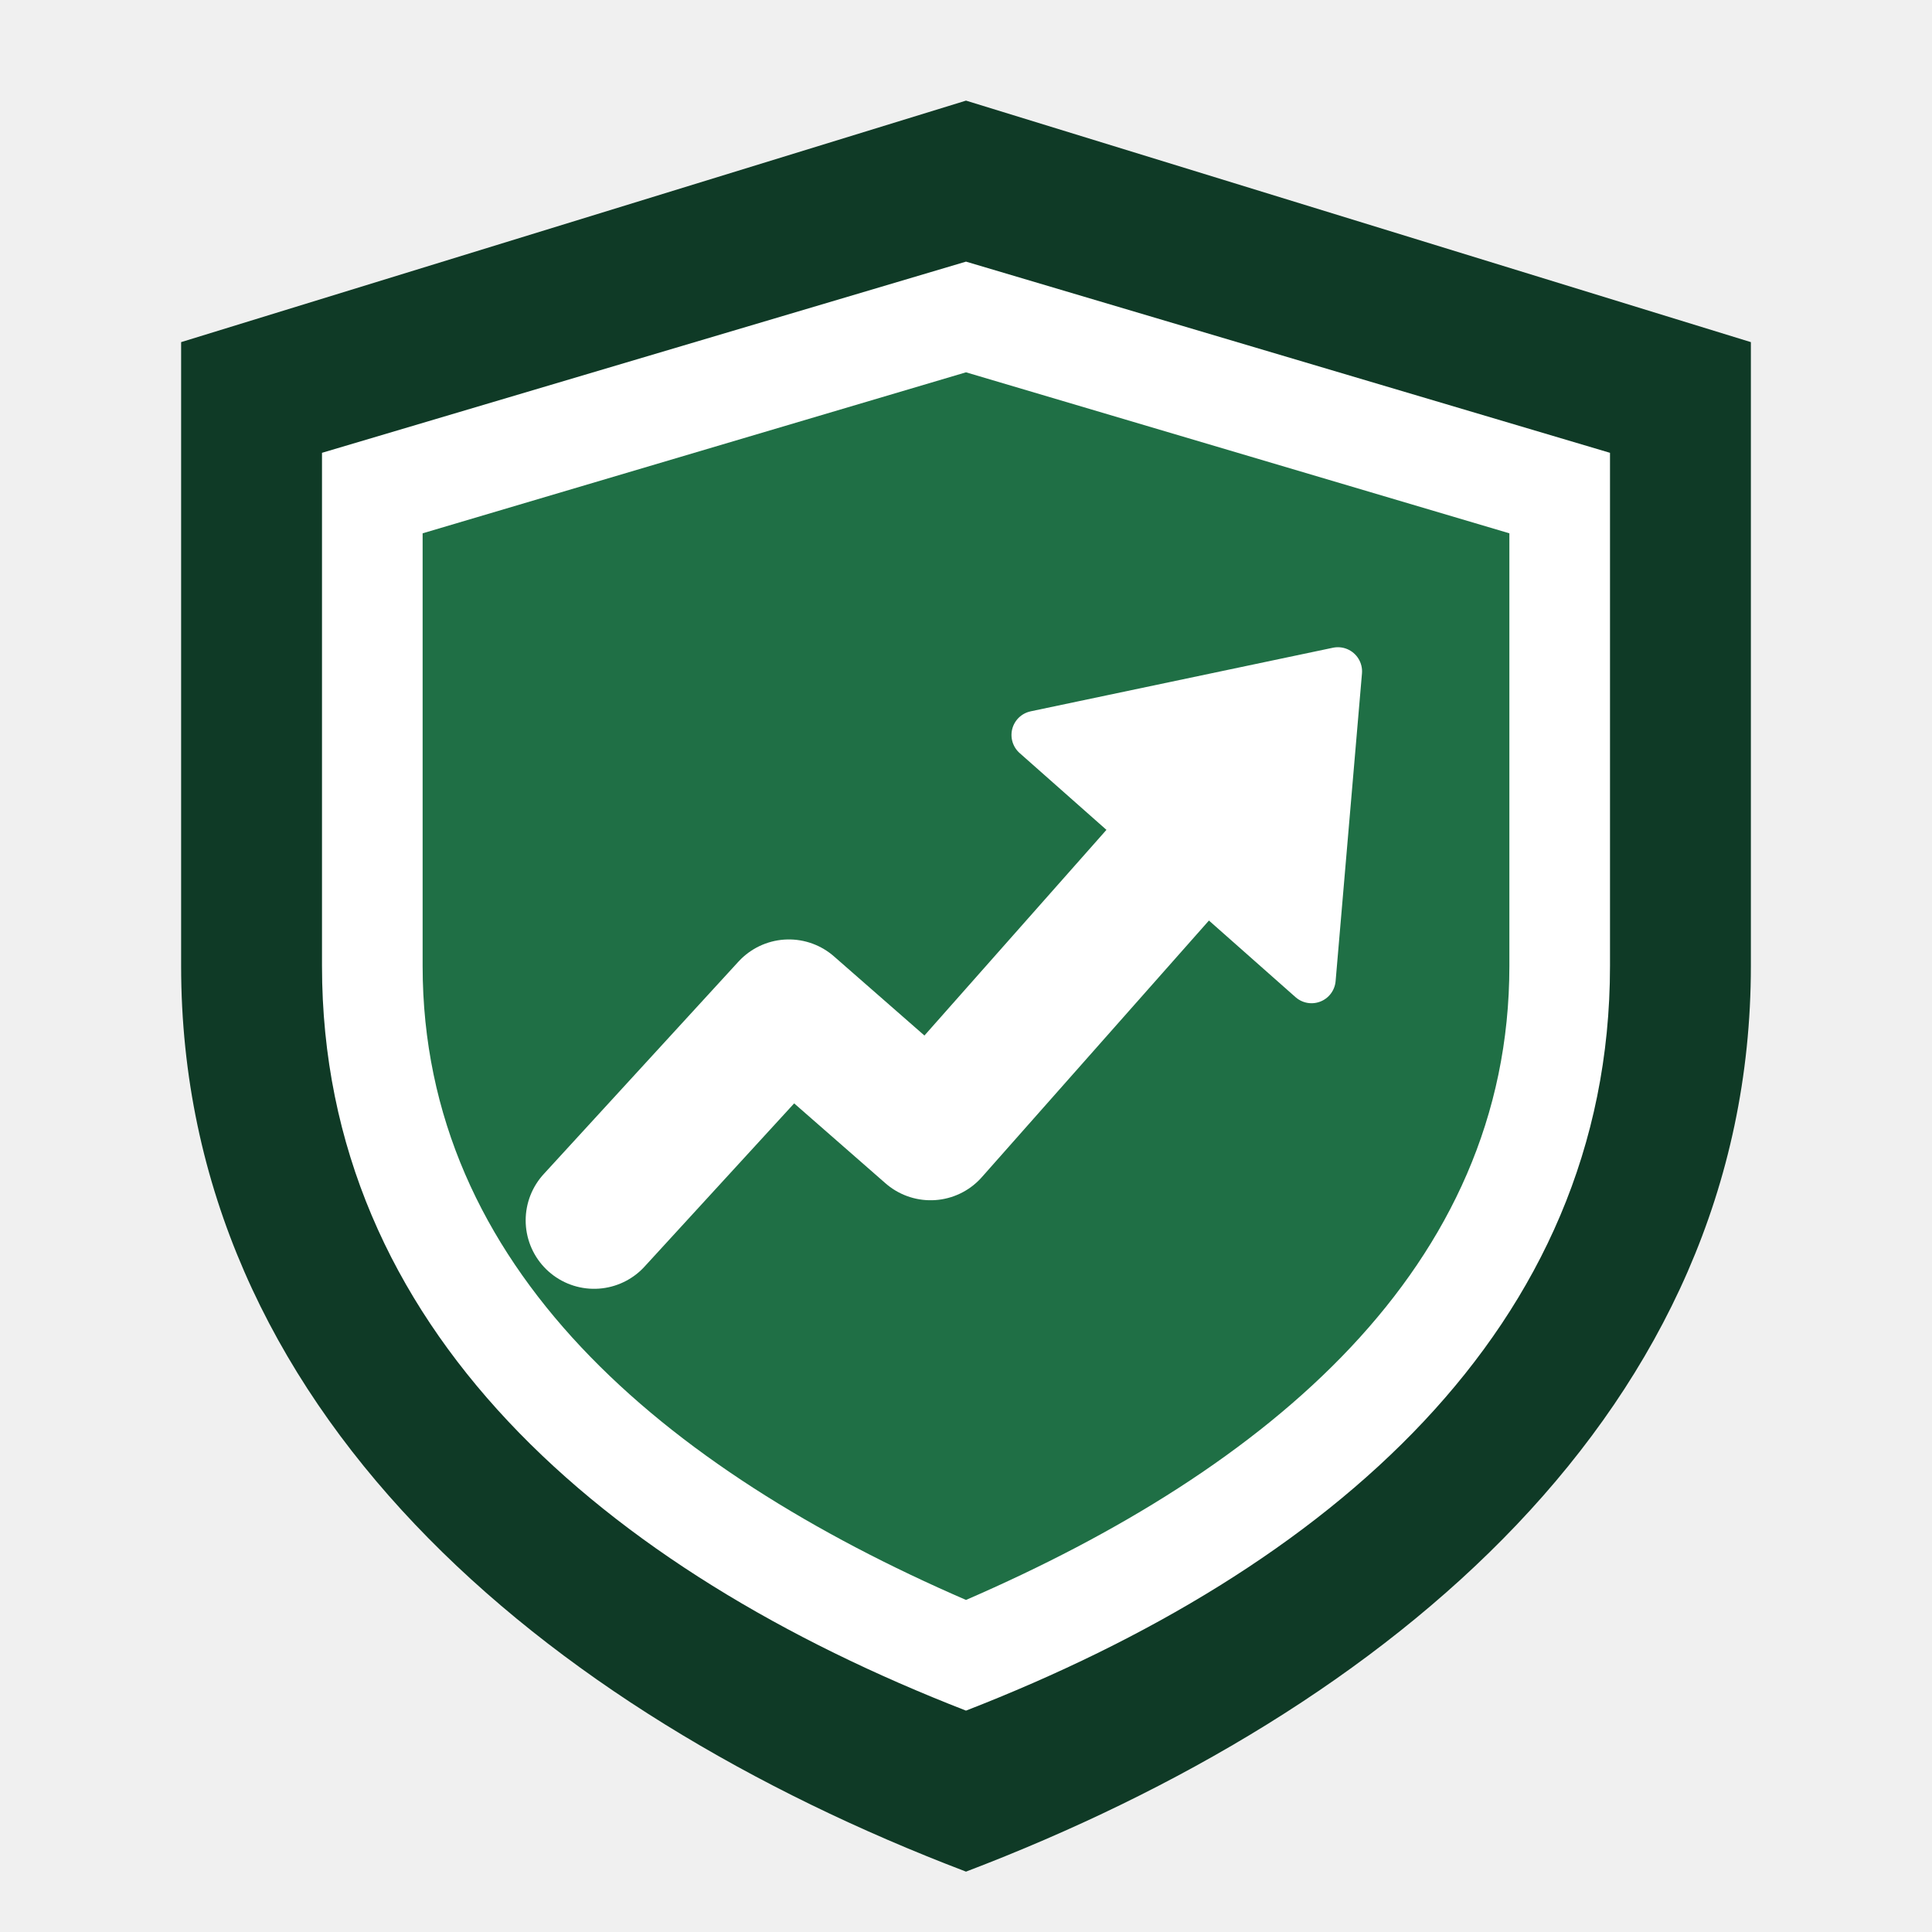
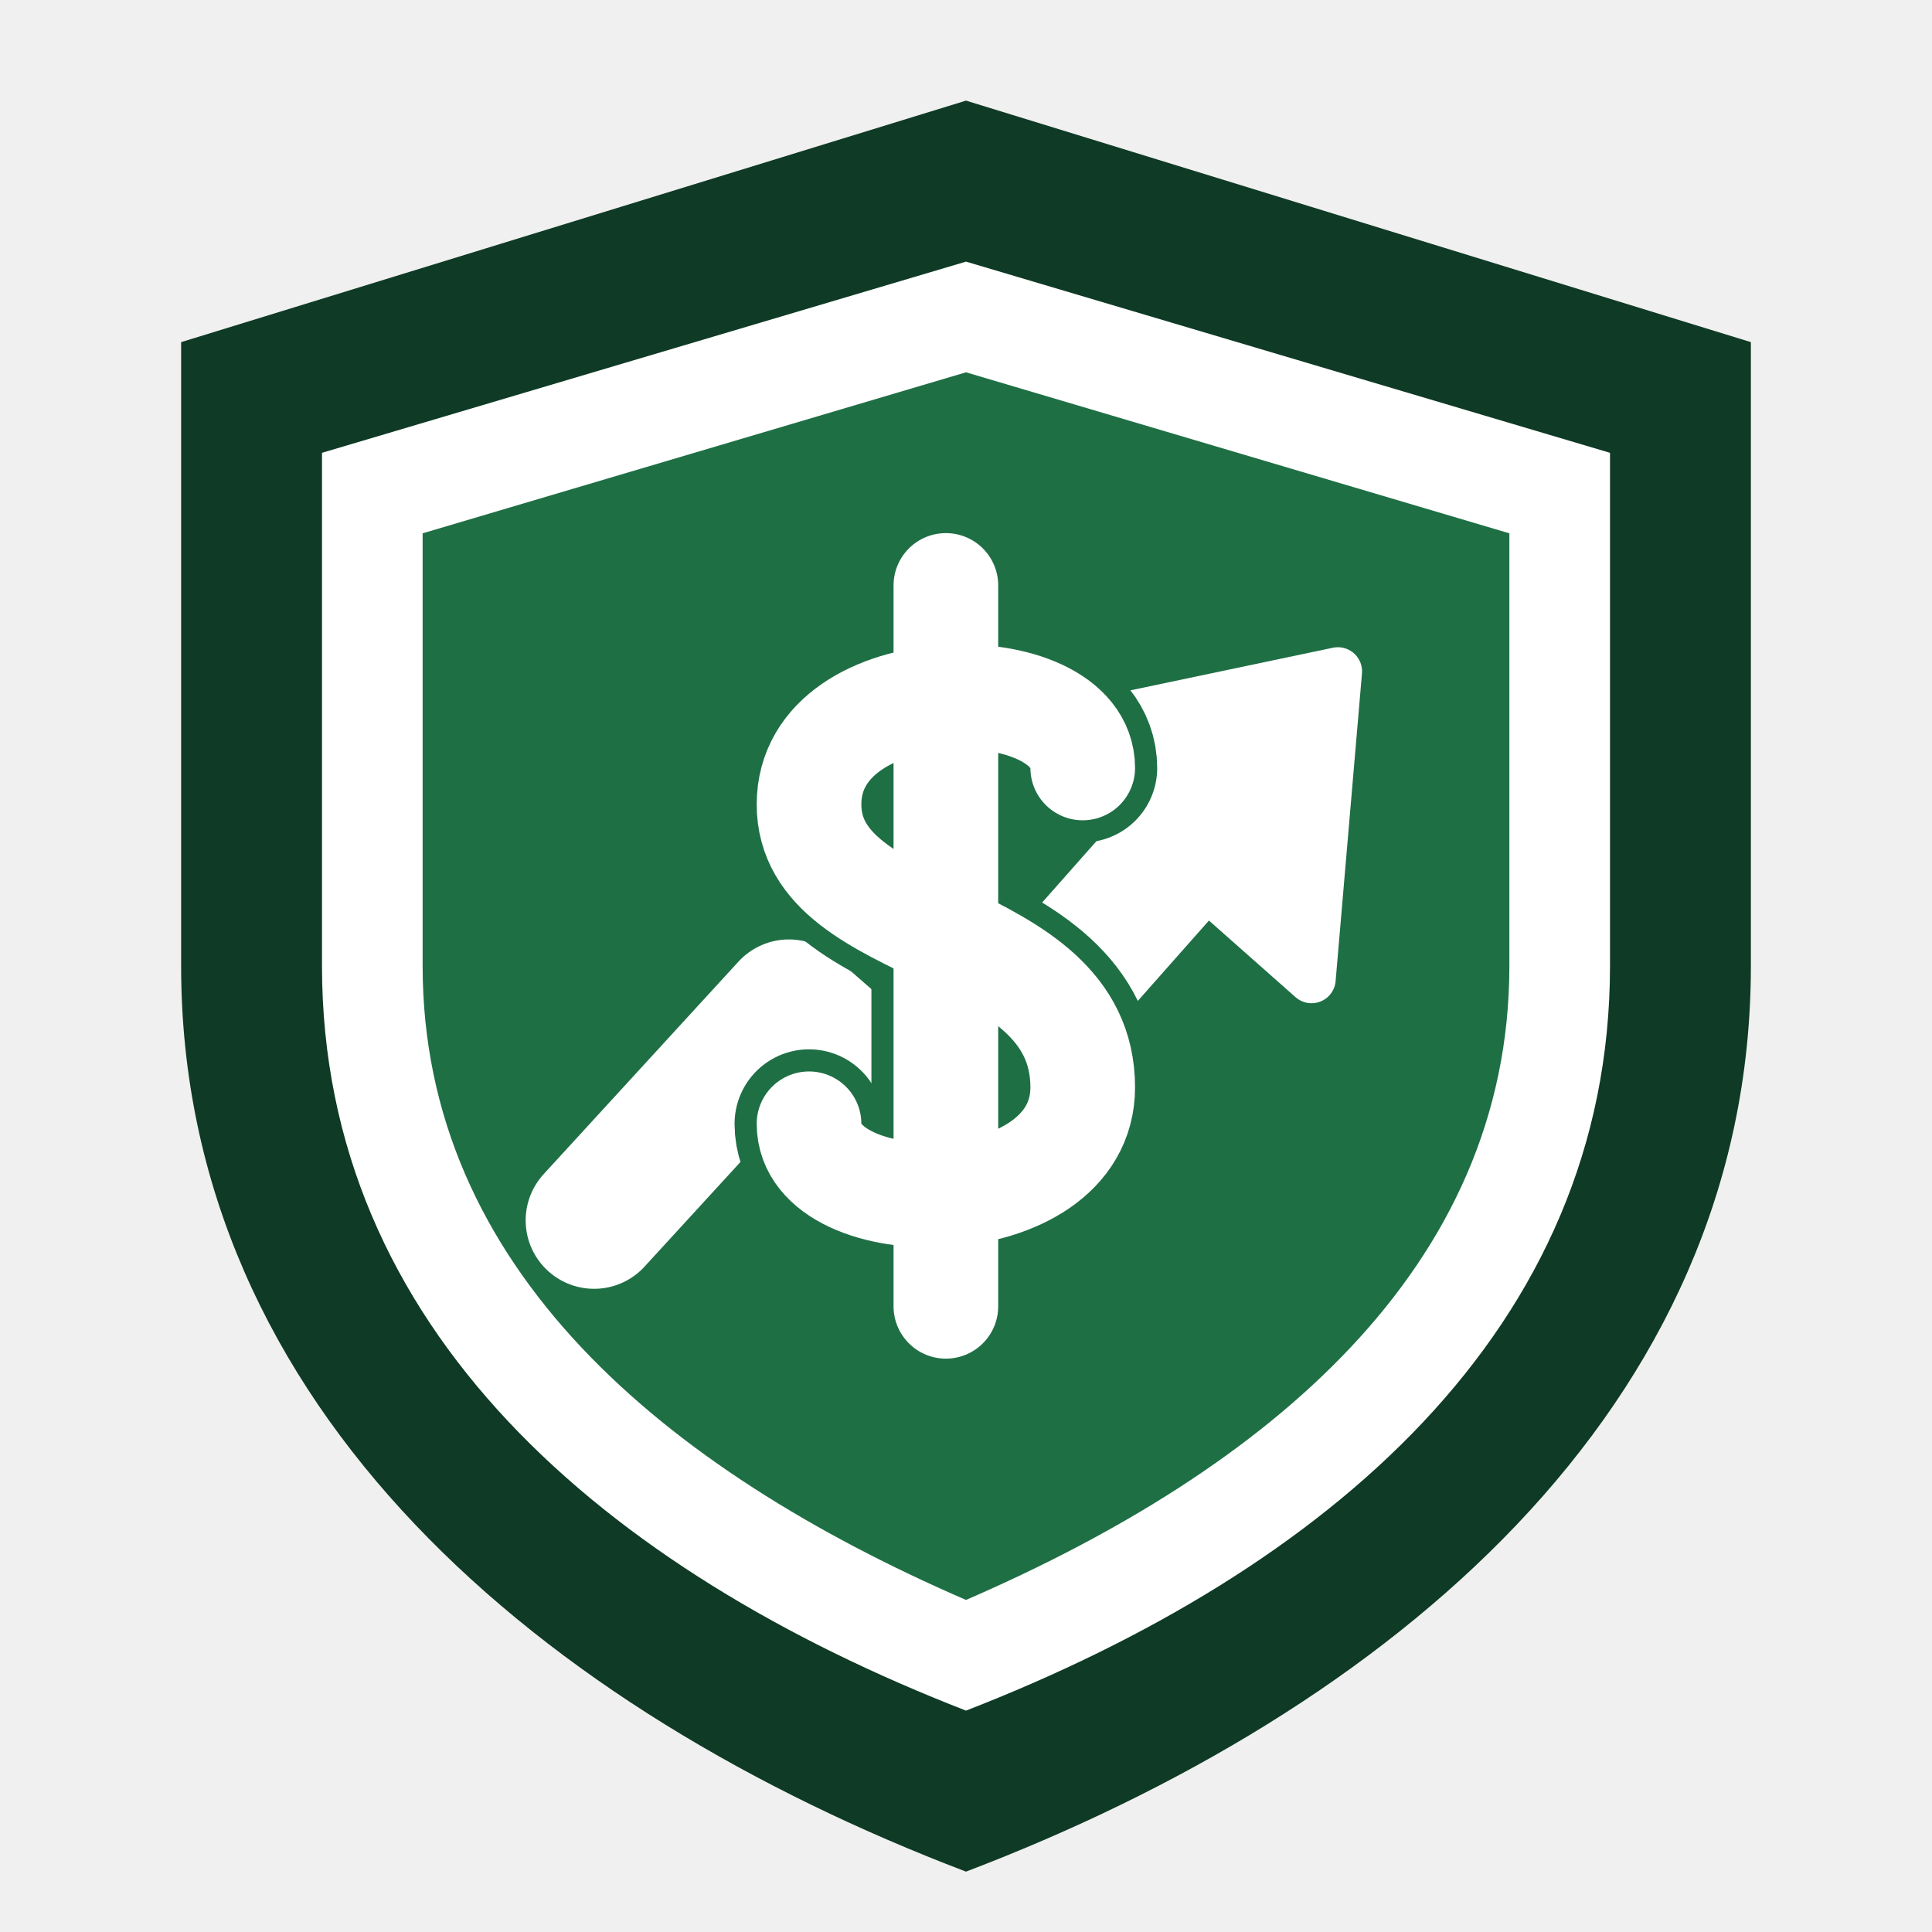
- <svg xmlns="http://www.w3.org/2000/svg" viewBox="0 0 96 96">
+ <svg xmlns="http://www.w3.org/2000/svg" viewBox="0 0 96 96" width="512" height="512">
  <path d="M48 5L87 17V48C87 70 69 85 48 93C27 85 9 70 9 48V17Z" fill="#0f3a26" />
  <path d="M48 13L80 22.5V48C80 66 66 78 48 85C30 78 16 66 16 48V22.5Z" fill="#fff" />
  <path d="M48 18.5L75 26.5V48C75 63 63 73 48 79.5C33 73 21 63 21 48V26.5Z" fill="#1f6f45" />
  <path d="M29.52 60.64L39.20 50.08L46.24 56.24L58.32 42.59" fill="none" stroke="#fff" stroke-width="6.80" stroke-linecap="round" stroke-linejoin="round" />
  <path d="M66.48 33.36L65.17 48.65L51.46 36.52Z" fill="#fff" stroke="#fff" stroke-width="2.4" stroke-linejoin="round" />
+   <path d="M53.80 38.16C53.80 33.17 40.20 33.17 40.20 39.97C40.20 46.77 53.80 45.87 53.80 54.03C53.80 60.83 40.20 60.83 40.20 55.84" fill="none" stroke="#1f6f45" stroke-width="7.4" stroke-linecap="round" />
+   <path d="M47.00 29.09L47.00 64.91" fill="none" stroke="#1f6f45" stroke-width="7.4" stroke-linecap="round" />
+   <path d="M53.80 38.16C53.80 33.17 40.20 33.17 40.20 39.97C40.20 46.77 53.80 45.87 53.80 54.03C53.80 60.83 40.20 60.83 40.20 55.84" fill="none" stroke="#fff" stroke-width="5.2" stroke-linecap="round" />
+   <path d="M47.00 29.09L47.00 64.91" fill="none" stroke="#fff" stroke-width="5.2" stroke-linecap="round" />
</svg>
